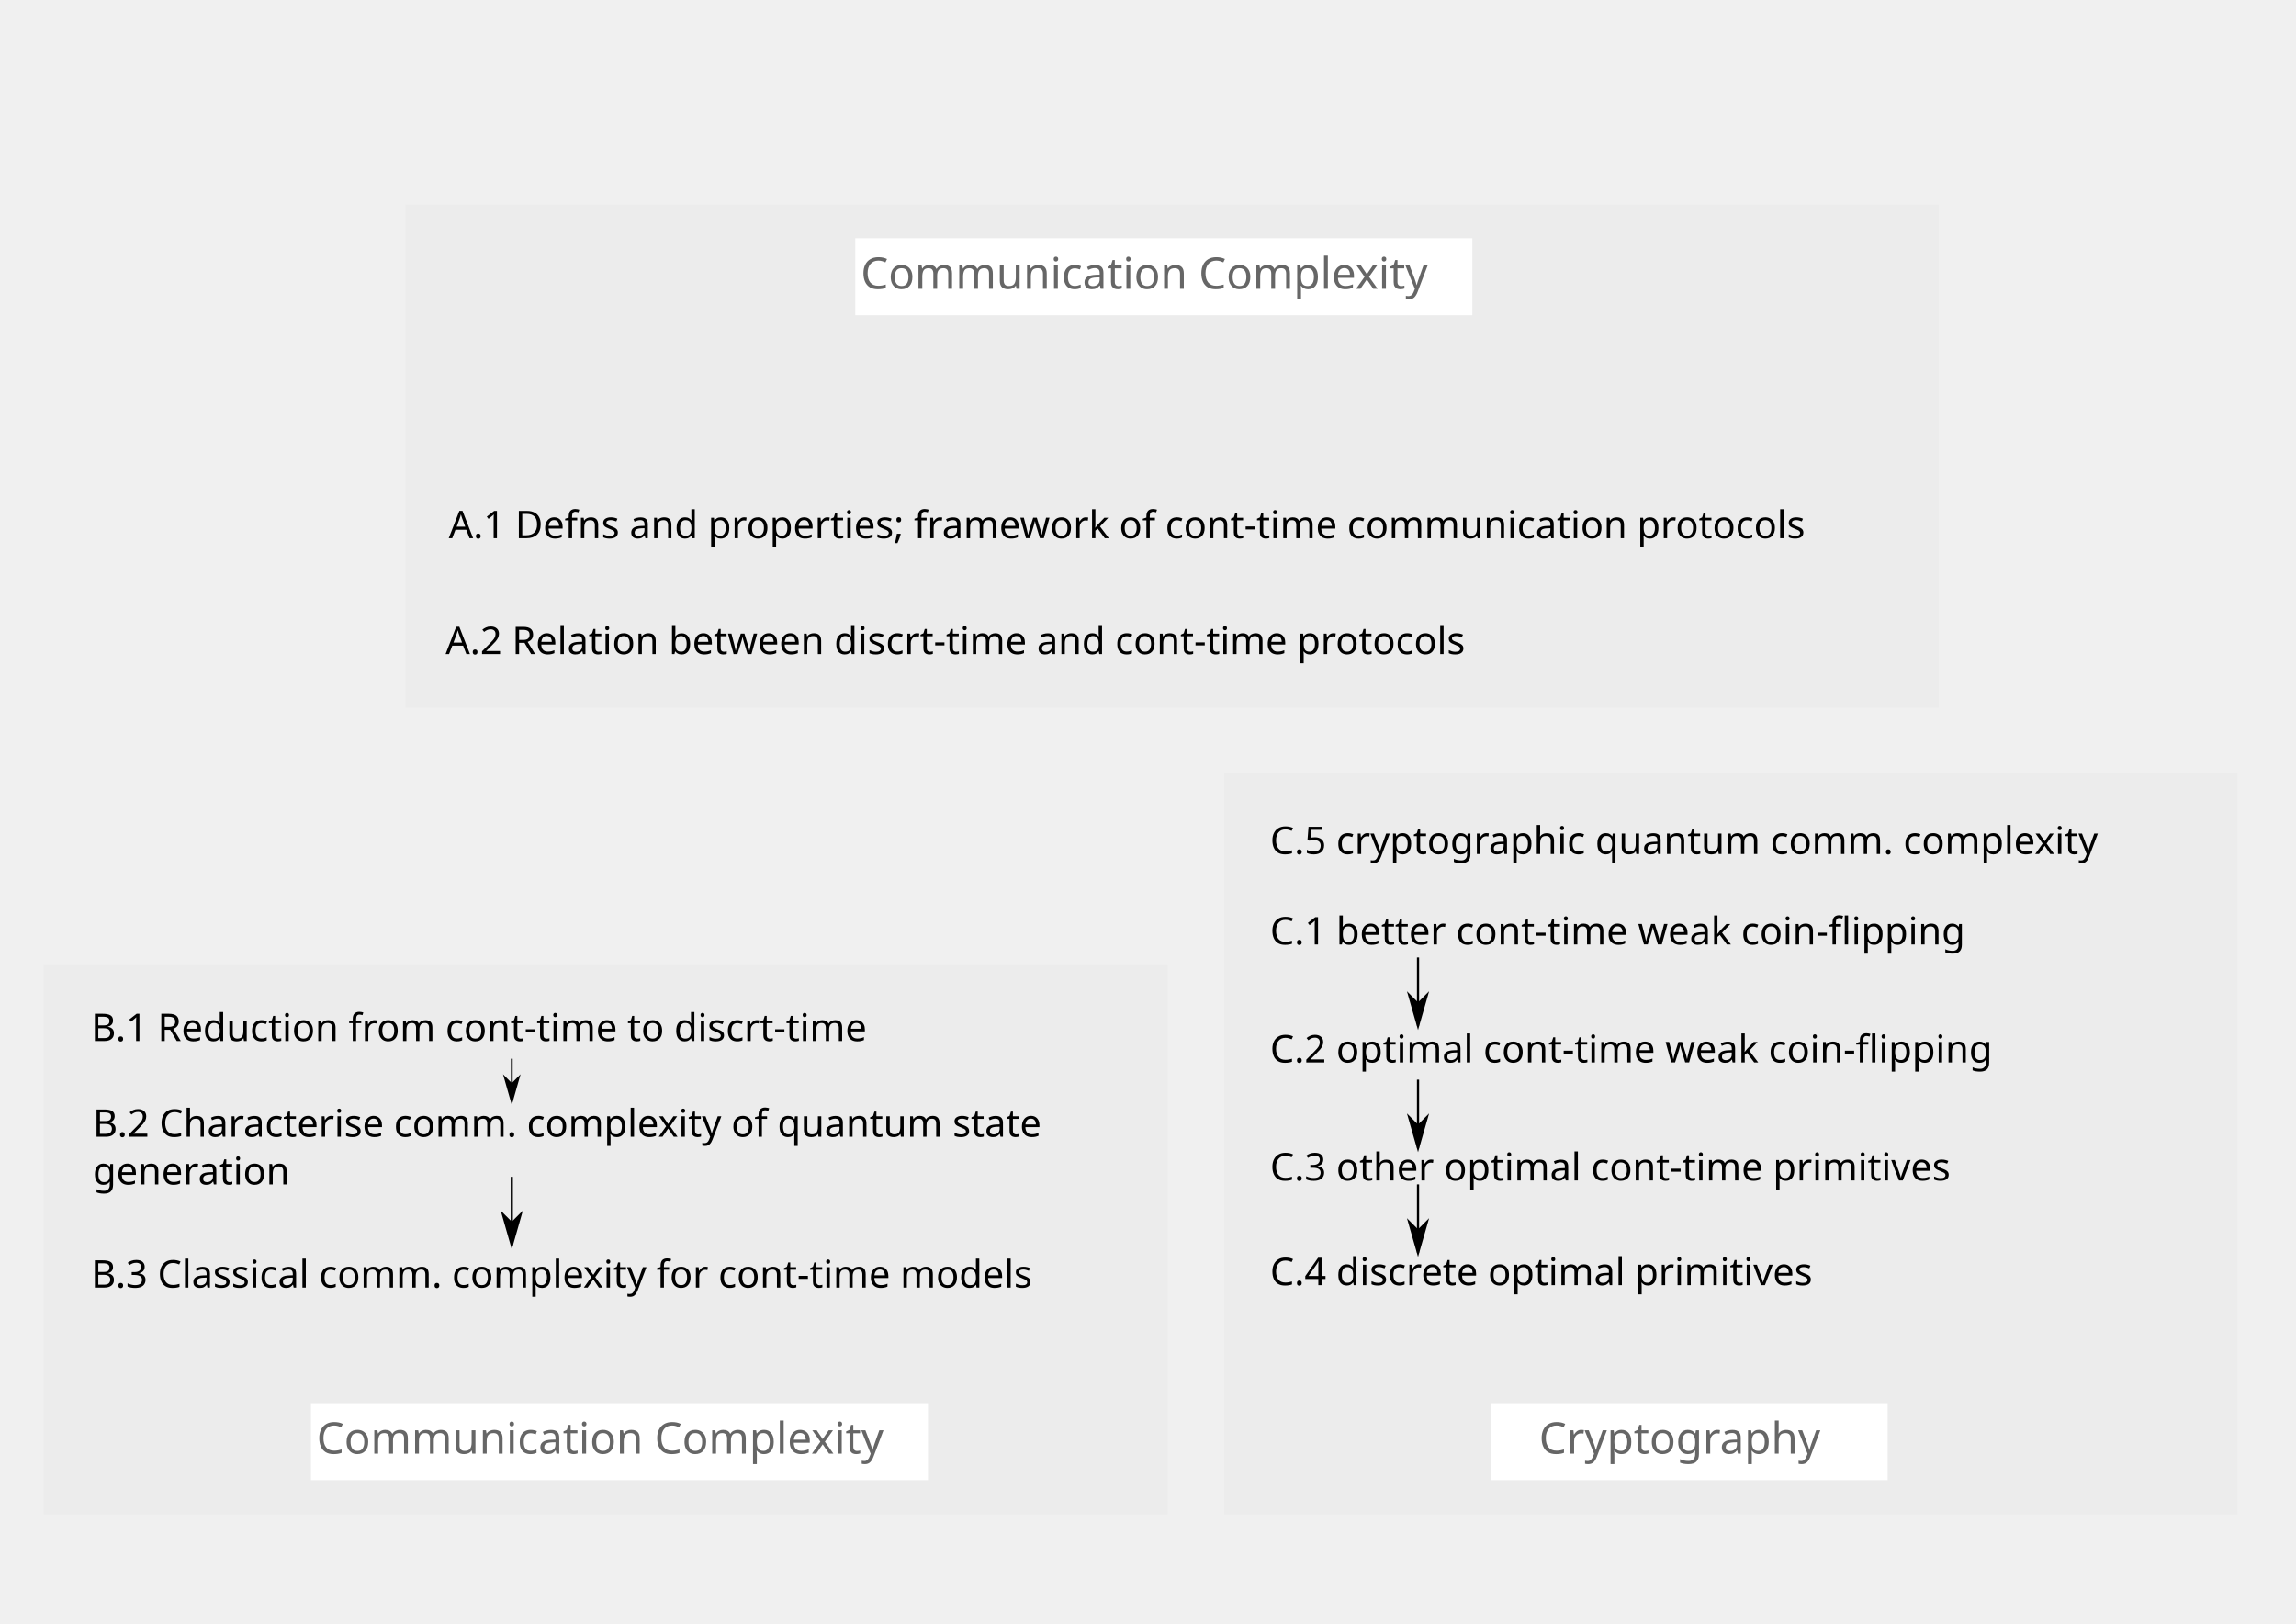
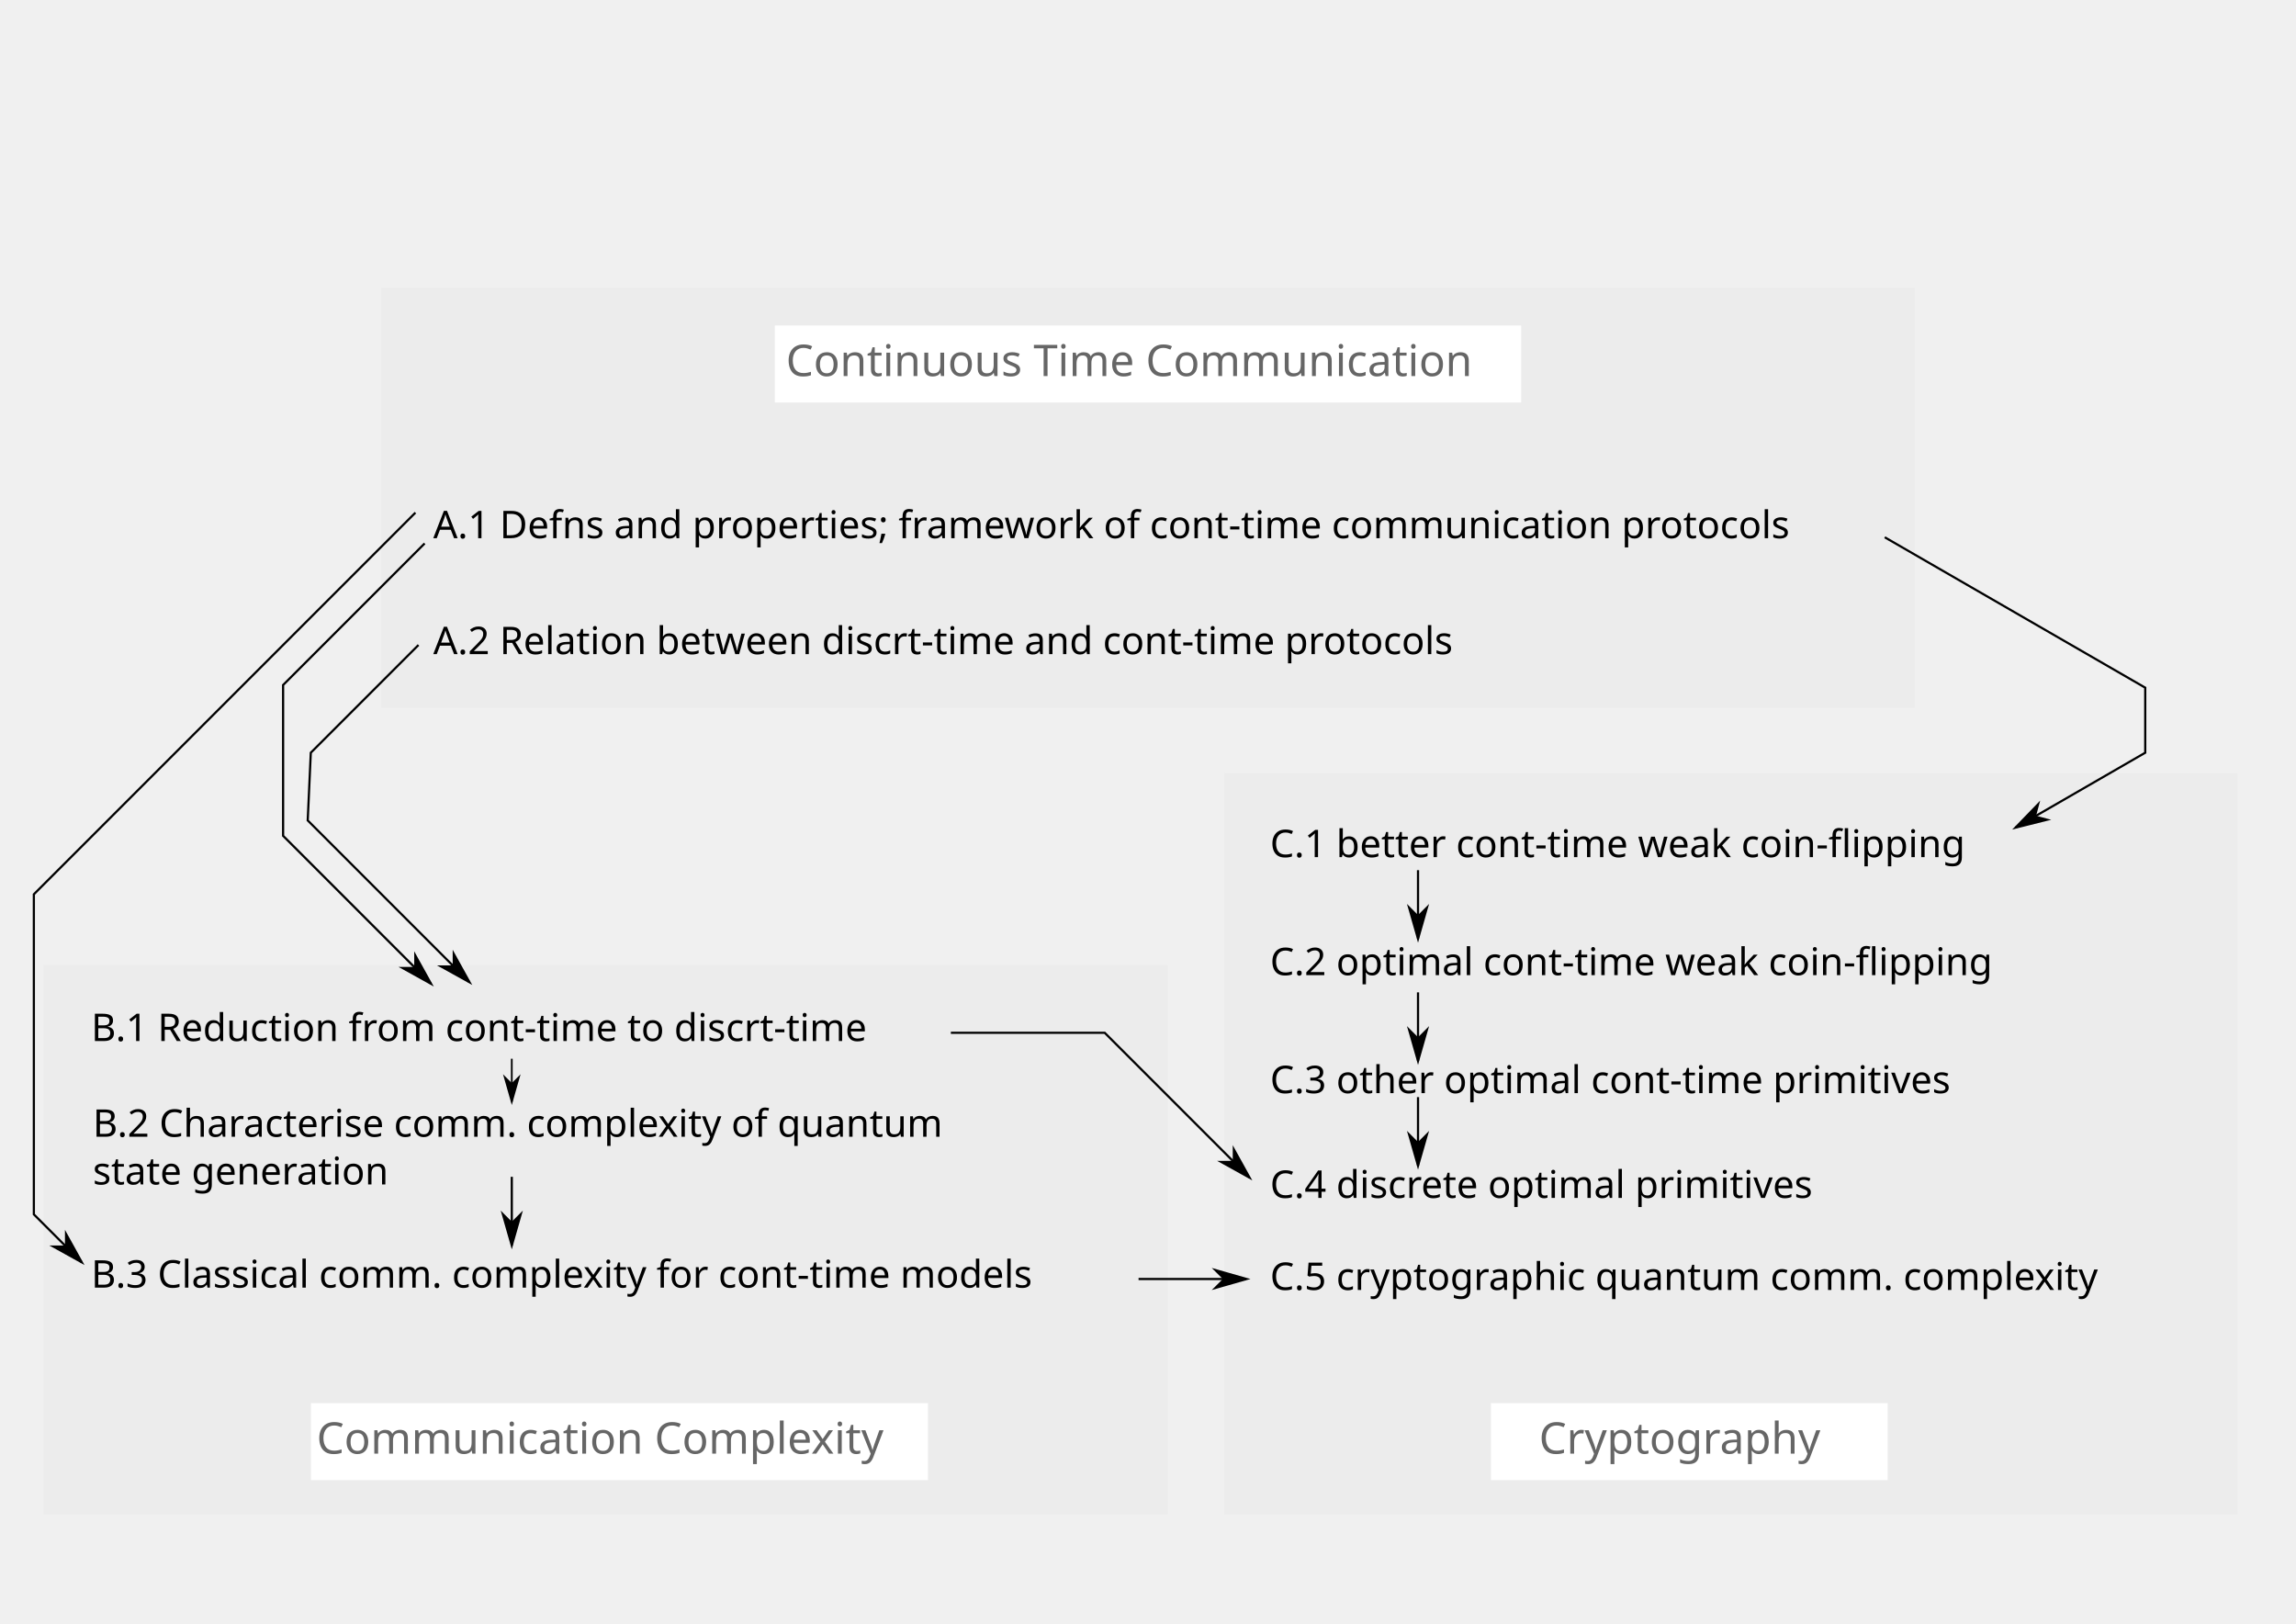
<svg xmlns="http://www.w3.org/2000/svg" width="297mm" height="210mm" viewBox="0 0 1052.362 744.094" id="svg2" version="1.1">
  <defs id="defs4">
+     <marker style="overflow:visible" id="marker6764" refX="0" refY="0" orient="auto">
+       <path transform="matrix(-0.8,0,0,-0.8,-10,0)" style="fill:#000000;fill-opacity:1;fill-rule:evenodd;stroke:#000000;stroke-width:1pt;stroke-opacity:1" d="M 0,0 5,-5 -12.5,0 5,5 0,0 Z" id="path6766" />
+     </marker>
+     <marker orient="auto" refY="0" refX="0" id="marker6646" style="overflow:visible">
+       <path id="path6648" d="M 0,0 5,-5 -12.5,0 5,5 0,0 Z" style="fill:#000000;fill-opacity:1;fill-rule:evenodd;stroke:#000000;stroke-width:1pt;stroke-opacity:1" transform="matrix(-0.8,0,0,-0.8,-10,0)" />
+     </marker>
+     <marker style="overflow:visible" id="marker6166" refX="0" refY="0" orient="auto">
+       <path transform="matrix(-0.8,0,0,-0.8,-10,0)" style="fill:#000000;fill-opacity:1;fill-rule:evenodd;stroke:#000000;stroke-width:1pt;stroke-opacity:1" d="M 0,0 5,-5 -12.5,0 5,5 0,0 Z" id="path6168" />
+     </marker>
+     <marker orient="auto" refY="0" refX="0" id="marker5654" style="overflow:visible">
+       <path id="path5656" d="M 0,0 5,-5 -12.5,0 5,5 0,0 Z" style="fill:#000000;fill-opacity:1;fill-rule:evenodd;stroke:#000000;stroke-width:1pt;stroke-opacity:1" transform="matrix(-0.8,0,0,-0.8,-10,0)" />
+     </marker>
+     <marker orient="auto" refY="0" refX="0" id="marker5566" style="overflow:visible">
+       <path id="path5568" d="M 0,0 5,-5 -12.5,0 5,5 0,0 Z" style="fill:#000000;fill-opacity:1;fill-rule:evenodd;stroke:#000000;stroke-width:1pt;stroke-opacity:1" transform="matrix(-0.8,0,0,-0.8,-10,0)" />
+     </marker>
    <marker style="overflow:visible" id="marker4298" refX="0" refY="0" orient="auto">
      <path transform="matrix(-0.8,0,0,-0.8,-10,0)" style="fill:#000000;fill-opacity:1;fill-rule:evenodd;stroke:#000000;stroke-width:1pt;stroke-opacity:1" d="M 0,0 5,-5 -12.5,0 5,5 0,0 Z" id="path4300" />
    </marker>
    <marker orient="auto" refY="0" refX="0" id="Arrow1Lstart" style="overflow:visible">
      <path id="path4304" d="M 0,0 5,-5 -12.5,0 5,5 0,0 Z" style="fill:#000000;fill-opacity:1;fill-rule:evenodd;stroke:#000000;stroke-width:1pt;stroke-opacity:1" transform="matrix(0.8,0,0,0.8,10,0)" />
    </marker>
    <marker orient="auto" refY="0" refX="0" id="marker4722" style="overflow:visible">
      <path id="path4724" d="M 0,0 5,-5 -12.5,0 5,5 0,0 Z" style="fill:#000000;fill-opacity:1;fill-rule:evenodd;stroke:#000000;stroke-width:1pt;stroke-opacity:1" transform="matrix(-0.8,0,0,-0.8,-10,0)" />
    </marker>
    <marker style="overflow:visible" id="marker4636" refX="0" refY="0" orient="auto">
      <path transform="matrix(-0.8,0,0,-0.8,-10,0)" style="fill:#000000;fill-opacity:1;fill-rule:evenodd;stroke:#000000;stroke-width:1pt;stroke-opacity:1" d="M 0,0 5,-5 -12.5,0 5,5 0,0 Z" id="path4638" />
    </marker>
    <marker style="overflow:visible" id="marker4608" refX="0" refY="0" orient="auto">
      <path transform="matrix(-0.8,0,0,-0.8,-10,0)" style="fill:#000000;fill-opacity:1;fill-rule:evenodd;stroke:#000000;stroke-width:1pt;stroke-opacity:1" d="M 0,0 5,-5 -12.5,0 5,5 0,0 Z" id="path4610" />
    </marker>
    <marker style="overflow:visible" id="marker4586" refX="0" refY="0" orient="auto">
      <path transform="matrix(-0.8,0,0,-0.8,-10,0)" style="fill:#000000;fill-opacity:1;fill-rule:evenodd;stroke:#000000;stroke-width:1pt;stroke-opacity:1" d="M 0,0 5,-5 -12.5,0 5,5 0,0 Z" id="path4588" />
    </marker>
    <marker style="overflow:visible" id="marker4834-6" refX="0" refY="0" orient="auto">
      <path transform="matrix(-0.8,0,0,-0.8,-10,0)" style="fill:#000000;fill-opacity:1;fill-rule:evenodd;stroke:#000000;stroke-width:1pt;stroke-opacity:1" d="M 0,0 5,-5 -12.5,0 5,5 0,0 Z" id="path4836-1" />
    </marker>
    <marker orient="auto" refY="0" refX="0" id="marker4722-2" style="overflow:visible">
      <path id="path4724-2" d="M 0,0 5,-5 -12.5,0 5,5 0,0 Z" style="fill:#000000;fill-opacity:1;fill-rule:evenodd;stroke:#000000;stroke-width:1pt;stroke-opacity:1" transform="matrix(-0.8,0,0,-0.8,-10,0)" />
    </marker>
    <marker style="overflow:visible" id="marker4834-6-1" refX="0" refY="0" orient="auto">
      <path transform="matrix(-0.8,0,0,-0.8,-10,0)" style="fill:#000000;fill-opacity:1;fill-rule:evenodd;stroke:#000000;stroke-width:1pt;stroke-opacity:1" d="M 0,0 5,-5 -12.5,0 5,5 0,0 Z" id="path4836-1-3" />
    </marker>
    <marker orient="auto" refY="0" refX="0" id="marker4722-2-4" style="overflow:visible">
      <path id="path4724-2-5" d="M 0,0 5,-5 -12.5,0 5,5 0,0 Z" style="fill:#000000;fill-opacity:1;fill-rule:evenodd;stroke:#000000;stroke-width:1pt;stroke-opacity:1" transform="matrix(-0.8,0,0,-0.8,-10,0)" />
    </marker>
    <marker orient="auto" refY="0" refX="0" id="marker4722-2-5" style="overflow:visible">
      <path id="path4724-2-6" d="M 0,0 5,-5 -12.5,0 5,5 0,0 Z" style="fill:#000000;fill-opacity:1;fill-rule:evenodd;stroke:#000000;stroke-width:1pt;stroke-opacity:1" transform="matrix(-0.8,0,0,-0.8,-10,0)" />
    </marker>
    <marker orient="auto" refY="0" refX="0" id="marker4722-2-5-5" style="overflow:visible">
      <path id="path4724-2-6-5" d="M 0,0 5,-5 -12.5,0 5,5 0,0 Z" style="fill:#000000;fill-opacity:1;fill-rule:evenodd;stroke:#000000;stroke-width:1pt;stroke-opacity:1" transform="matrix(-0.8,0,0,-0.8,-10,0)" />
    </marker>
  </defs>
  <g id="layer1" transform="translate(0,-308.2677)">
    <rect style="color:#000000;clip-rule:nonzero;display:inline;overflow:visible;visibility:visible;opacity:1;isolation:auto;mix-blend-mode:normal;color-interpolation:sRGB;color-interpolation-filters:linearRGB;solid-color:#000000;solid-opacity:1;fill:#ececec;fill-opacity:1;fill-rule:nonzero;stroke:none;stroke-width:1px;stroke-linecap:butt;stroke-linejoin:miter;stroke-miterlimit:4;stroke-dasharray:none;stroke-dashoffset:0;stroke-opacity:1;color-rendering:auto;image-rendering:auto;shape-rendering:auto;text-rendering:auto;enable-background:accumulate" id="rect11948" width="464.369" height="339.766" x="561.143" y="662.52" />
-     <rect style="color:#000000;clip-rule:nonzero;display:inline;overflow:visible;visibility:visible;opacity:1;isolation:auto;mix-blend-mode:normal;color-interpolation:sRGB;color-interpolation-filters:linearRGB;solid-color:#000000;solid-opacity:1;fill:#ececec;fill-opacity:1;fill-rule:nonzero;stroke:none;stroke-width:1px;stroke-linecap:butt;stroke-linejoin:miter;stroke-miterlimit:4;stroke-dasharray:none;stroke-dashoffset:0;stroke-opacity:1;color-rendering:auto;image-rendering:auto;shape-rendering:auto;text-rendering:auto;enable-background:accumulate" id="rect11946" width="702.777" height="230.516" x="185.884" y="402.046" />
-     <text xml:space="preserve" style="font-style:normal;font-weight:normal;font-size:17.5px;line-height:125%;font-family:sans-serif;letter-spacing:0px;word-spacing:0px;fill:#000000;fill-opacity:1;stroke:none;stroke-width:1px;stroke-linecap:butt;stroke-linejoin:miter;stroke-opacity:1" x="204.226" y="608.038" id="text4140-7">
-       <tspan id="tspan4142-0" x="204.226" y="608.038">A.2 Relation between discrt-time and cont-time protocols</tspan>
+     <rect style="color:#000000;clip-rule:nonzero;display:inline;overflow:visible;visibility:visible;opacity:1;isolation:auto;mix-blend-mode:normal;color-interpolation:sRGB;color-interpolation-filters:linearRGB;solid-color:#000000;solid-opacity:1;fill:#ececec;fill-opacity:1;fill-rule:nonzero;stroke:none;stroke-width:1px;stroke-linecap:butt;stroke-linejoin:miter;stroke-miterlimit:4;stroke-dasharray:none;stroke-dashoffset:0;stroke-opacity:1;color-rendering:auto;image-rendering:auto;shape-rendering:auto;text-rendering:auto;enable-background:accumulate" id="rect11946" width="702.777" height="192.435" x="174.792" y="440.127" />
+     <text xml:space="preserve" style="font-style:normal;font-weight:normal;font-size:17.5px;line-height:125%;font-family:sans-serif;letter-spacing:0px;word-spacing:0px;fill:#000000;fill-opacity:1;stroke:none;stroke-width:1px;stroke-linecap:butt;stroke-linejoin:miter;stroke-opacity:1" x="198.587" y="608.038" id="text4140-7">
+       <tspan id="tspan4142-0" x="198.587" y="608.038">A.2 Relation between discrt-time and cont-time protocols</tspan>
    </text>
-     <text xml:space="preserve" style="font-style:normal;font-weight:normal;font-size:17.5px;line-height:125%;font-family:sans-serif;letter-spacing:0px;word-spacing:0px;fill:#000000;fill-opacity:1;stroke:none;stroke-width:1px;stroke-linecap:butt;stroke-linejoin:miter;stroke-opacity:1" x="582.141" y="741.077" id="text4196-9">
-       <tspan id="tspan4198-0" x="582.141" y="741.077">C.1 better cont-time weak coin-flipping</tspan>
+     <text xml:space="preserve" style="font-style:normal;font-weight:normal;font-size:17.5px;line-height:125%;font-family:sans-serif;letter-spacing:0px;word-spacing:0px;fill:#000000;fill-opacity:1;stroke:none;stroke-width:1px;stroke-linecap:butt;stroke-linejoin:miter;stroke-opacity:1" x="582.141" y="701.077" id="text4196-9">
+       <tspan id="tspan4198-0" x="582.141" y="701.077">C.1 better cont-time weak coin-flipping</tspan>
    </text>
-     <text xml:space="preserve" style="font-style:normal;font-weight:normal;font-size:17.5px;line-height:125%;font-family:sans-serif;letter-spacing:0px;word-spacing:0px;fill:#000000;fill-opacity:1;stroke:none;stroke-width:1px;stroke-linecap:butt;stroke-linejoin:miter;stroke-opacity:1" x="582.141" y="795.152" id="text4218">
-       <tspan id="tspan4220" x="582.141" y="795.152">C.2 optimal cont-time weak coin-flipping</tspan>
+     <text xml:space="preserve" style="font-style:normal;font-weight:normal;font-size:17.5px;line-height:125%;font-family:sans-serif;letter-spacing:0px;word-spacing:0px;fill:#000000;fill-opacity:1;stroke:none;stroke-width:1px;stroke-linecap:butt;stroke-linejoin:miter;stroke-opacity:1" x="582.141" y="755.152" id="text4218">
+       <tspan id="tspan4220" x="582.141" y="755.152">C.2 optimal cont-time weak coin-flipping</tspan>
    </text>
-     <text xml:space="preserve" style="font-style:normal;font-weight:normal;font-size:17.5px;line-height:125%;font-family:sans-serif;letter-spacing:0px;word-spacing:0px;fill:#000000;fill-opacity:1;stroke:none;stroke-width:1px;stroke-linecap:butt;stroke-linejoin:miter;stroke-opacity:1" x="582.141" y="849.226" id="text4222">
-       <tspan id="tspan4224" x="582.141" y="849.226">C.3 other optimal cont-time primitives</tspan>
+     <text xml:space="preserve" style="font-style:normal;font-weight:normal;font-size:17.5px;line-height:125%;font-family:sans-serif;letter-spacing:0px;word-spacing:0px;fill:#000000;fill-opacity:1;stroke:none;stroke-width:1px;stroke-linecap:butt;stroke-linejoin:miter;stroke-opacity:1" x="582.141" y="809.226" id="text4222">
+       <tspan id="tspan4224" x="582.141" y="809.226">C.3 other optimal cont-time primitives</tspan>
    </text>
-     <path style="fill:none;fill-rule:evenodd;stroke:#000000;stroke-width:1px;stroke-linecap:butt;stroke-linejoin:miter;stroke-opacity:1;marker-end:url(#marker4722)" d="m 649.946,747.038 0,31.306" id="path4230" />
-     <text xml:space="preserve" style="font-style:normal;font-weight:normal;font-size:17.5px;line-height:125%;font-family:sans-serif;letter-spacing:0px;word-spacing:0px;fill:#000000;fill-opacity:1;stroke:none;stroke-width:1px;stroke-linecap:butt;stroke-linejoin:miter;stroke-opacity:1" x="205.678" y="554.907" id="text4140-7-2">
-       <tspan id="tspan4142-0-7" x="205.678" y="554.907">A.1 Defns and properties; framework of cont-time communication protocols </tspan>
+     <path style="fill:none;fill-rule:evenodd;stroke:#000000;stroke-width:1px;stroke-linecap:butt;stroke-linejoin:miter;stroke-opacity:1;marker-end:url(#marker4722)" d="m 649.946,707.038 0,31.306" id="path4230" />
+     <text xml:space="preserve" style="font-style:normal;font-weight:normal;font-size:17.5px;line-height:125%;font-family:sans-serif;letter-spacing:0px;word-spacing:0px;fill:#000000;fill-opacity:1;stroke:none;stroke-width:1px;stroke-linecap:butt;stroke-linejoin:miter;stroke-opacity:1" x="198.587" y="554.907" id="text4140-7-2">
+       <tspan id="tspan4142-0-7" x="198.587" y="554.907">A.1 Defns and properties; framework of cont-time communication protocols </tspan>
    </text>
    <rect style="color:#000000;clip-rule:nonzero;display:inline;overflow:visible;visibility:visible;opacity:1;isolation:auto;mix-blend-mode:normal;color-interpolation:sRGB;color-interpolation-filters:linearRGB;solid-color:#000000;solid-opacity:1;fill:#ffffff;fill-opacity:1;fill-rule:nonzero;stroke:none;stroke-width:1px;stroke-linecap:butt;stroke-linejoin:miter;stroke-miterlimit:4;stroke-dasharray:none;stroke-dashoffset:0;stroke-opacity:1;color-rendering:auto;image-rendering:auto;shape-rendering:auto;text-rendering:auto;enable-background:accumulate" id="rect11923" width="35.279" height="181.823" x="951.283" y="-865.198" transform="matrix(0,1,-1,0,0,0)" />
    <text xml:space="preserve" style="font-style:normal;font-weight:normal;font-size:17.5px;line-height:125%;font-family:sans-serif;letter-spacing:0px;word-spacing:0px;fill:#666666;fill-opacity:1;stroke:none;stroke-width:1px;stroke-linecap:butt;stroke-linejoin:miter;stroke-opacity:1" x="705.39" y="974.44" id="text11919">
      <tspan id="tspan11921" x="705.39" y="974.44" style="font-size:20px;fill:#666666">Cryptography</tspan>
    </text>
-     <path style="fill:none;fill-rule:evenodd;stroke:#000000;stroke-width:1px;stroke-linecap:butt;stroke-linejoin:miter;stroke-opacity:1;marker-end:url(#marker4722-2)" d="m 649.946,803.038 0,31.306" id="path4230-2" />
-     <rect style="color:#000000;clip-rule:nonzero;display:inline;overflow:visible;visibility:visible;opacity:1;isolation:auto;mix-blend-mode:normal;color-interpolation:sRGB;color-interpolation-filters:linearRGB;solid-color:#000000;solid-opacity:1;fill:#ffffff;fill-opacity:1;fill-rule:nonzero;stroke:none;stroke-width:1px;stroke-linecap:butt;stroke-linejoin:miter;stroke-miterlimit:4;stroke-dasharray:none;stroke-dashoffset:0;stroke-opacity:1;color-rendering:auto;image-rendering:auto;shape-rendering:auto;text-rendering:auto;enable-background:accumulate" id="rect11923-5" width="35.279" height="282.814" x="417.444" y="-674.832" transform="matrix(0,1,-1,0,0,0)" />
-     <text xml:space="preserve" style="font-style:normal;font-weight:normal;font-size:17.5px;line-height:125%;font-family:sans-serif;letter-spacing:0px;word-spacing:0px;fill:#666666;fill-opacity:1;stroke:none;stroke-width:1px;stroke-linecap:butt;stroke-linejoin:miter;stroke-opacity:1" x="394.538" y="440.601" id="text11919-7">
-       <tspan id="tspan11921-7" x="394.538" y="440.601" style="font-size:20px;fill:#666666">Communication Complexity</tspan>
+     <path style="fill:none;fill-rule:evenodd;stroke:#000000;stroke-width:1px;stroke-linecap:butt;stroke-linejoin:miter;stroke-opacity:1;marker-end:url(#marker4722-2)" d="m 649.946,763.038 0,31.306" id="path4230-2" />
+     <rect style="color:#000000;clip-rule:nonzero;display:inline;overflow:visible;visibility:visible;opacity:1;isolation:auto;mix-blend-mode:normal;color-interpolation:sRGB;color-interpolation-filters:linearRGB;solid-color:#000000;solid-opacity:1;fill:#ffffff;fill-opacity:1;fill-rule:nonzero;stroke:none;stroke-width:1px;stroke-linecap:butt;stroke-linejoin:miter;stroke-miterlimit:4;stroke-dasharray:none;stroke-dashoffset:0;stroke-opacity:1;color-rendering:auto;image-rendering:auto;shape-rendering:auto;text-rendering:auto;enable-background:accumulate" id="rect11923-5" width="35.279" height="342.051" x="457.444" y="-697.207" transform="matrix(0,1,-1,0,0,0)" />
+     <text xml:space="preserve" style="font-style:normal;font-weight:normal;font-size:17.5px;line-height:125%;font-family:sans-serif;letter-spacing:0px;word-spacing:0px;fill:#666666;fill-opacity:1;stroke:none;stroke-width:1px;stroke-linecap:butt;stroke-linejoin:miter;stroke-opacity:1" x="360.248" y="480.601" id="text11919-7">
+       <tspan id="tspan11921-7" x="360.248" y="480.601" style="font-size:20px;fill:#666666">Continuous Time Communication</tspan>
    </text>
-     <text xml:space="preserve" style="font-style:normal;font-weight:normal;font-size:17.5px;line-height:125%;font-family:sans-serif;letter-spacing:0px;word-spacing:0px;fill:#000000;fill-opacity:1;stroke:none;stroke-width:1px;stroke-linecap:butt;stroke-linejoin:miter;stroke-opacity:1" x="582.141" y="699.631" id="text4196-9-4">
-       <tspan id="tspan4198-0-3" x="582.141" y="699.631">C.5 cryptographic quantum comm. complexity</tspan>
+     <text xml:space="preserve" style="font-style:normal;font-weight:normal;font-size:17.5px;line-height:125%;font-family:sans-serif;letter-spacing:0px;word-spacing:0px;fill:#000000;fill-opacity:1;stroke:none;stroke-width:1px;stroke-linecap:butt;stroke-linejoin:miter;stroke-opacity:1" x="582.141" y="899.402" id="text4196-9-4">
+       <tspan id="tspan4198-0-3" x="582.141" y="899.402">C.5 cryptographic quantum comm. complexity</tspan>
    </text>
    <rect style="color:#000000;clip-rule:nonzero;display:inline;overflow:visible;visibility:visible;opacity:1;isolation:auto;mix-blend-mode:normal;color-interpolation:sRGB;color-interpolation-filters:linearRGB;solid-color:#000000;solid-opacity:1;fill:#ececec;fill-opacity:1;fill-rule:nonzero;stroke:none;stroke-width:1px;stroke-linecap:butt;stroke-linejoin:miter;stroke-miterlimit:4;stroke-dasharray:none;stroke-dashoffset:0;stroke-opacity:1;color-rendering:auto;image-rendering:auto;shape-rendering:auto;text-rendering:auto;enable-background:accumulate" id="rect11946-5" width="515.192" height="251.673" x="19.978" y="750.613" />
    <text xml:space="preserve" style="font-style:normal;font-weight:normal;font-size:17.5px;line-height:125%;font-family:sans-serif;letter-spacing:0px;word-spacing:0px;fill:#000000;fill-opacity:1;stroke:none;stroke-width:1px;stroke-linecap:butt;stroke-linejoin:miter;stroke-opacity:1" x="42.546" y="829.2" id="text4140-7-5">
-       <tspan x="42.546" y="829.2" id="tspan4658">B.2 Characterise comm. complexity of quantum state </tspan>
-       <tspan x="42.546" y="851.075" id="tspan4837">generation</tspan>
+       <tspan x="42.546" y="829.2" id="tspan4658">B.2 Characterise comm. complexity of quantum </tspan>
+       <tspan x="42.546" y="851.075" id="tspan4837">state generation</tspan>
    </text>
    <text xml:space="preserve" style="font-style:normal;font-weight:normal;font-size:17.5px;line-height:125%;font-family:sans-serif;letter-spacing:0px;word-spacing:0px;fill:#000000;fill-opacity:1;stroke:none;stroke-width:1px;stroke-linecap:butt;stroke-linejoin:miter;stroke-opacity:1" x="41.794" y="785.331" id="text4140-7-2-7">
      <tspan id="tspan4142-0-7-2" x="41.794" y="785.331">B.1 Reduction from cont-time to discrt-time</tspan>
    </text>
    <text xml:space="preserve" style="font-style:normal;font-weight:normal;font-size:17.5px;line-height:125%;font-family:sans-serif;letter-spacing:0px;word-spacing:0px;fill:#000000;fill-opacity:1;stroke:none;stroke-width:1px;stroke-linecap:butt;stroke-linejoin:miter;stroke-opacity:1" x="41.794" y="898.336" id="text4140-7-6-0">
      <tspan x="41.794" y="898.336" id="tspan4664">B.3 Classical comm. complexity for cont-time models</tspan>
    </text>
    <rect style="color:#000000;clip-rule:nonzero;display:inline;overflow:visible;visibility:visible;opacity:1;isolation:auto;mix-blend-mode:normal;color-interpolation:sRGB;color-interpolation-filters:linearRGB;solid-color:#000000;solid-opacity:1;fill:#ffffff;fill-opacity:1;fill-rule:nonzero;stroke:none;stroke-width:1px;stroke-linecap:butt;stroke-linejoin:miter;stroke-miterlimit:4;stroke-dasharray:none;stroke-dashoffset:0;stroke-opacity:1;color-rendering:auto;image-rendering:auto;shape-rendering:auto;text-rendering:auto;enable-background:accumulate" id="rect11923-5-4" width="35.279" height="282.814" x="951.283" y="-425.327" transform="matrix(0,1,-1,0,0,0)" />
    <text xml:space="preserve" style="font-style:normal;font-weight:normal;font-size:17.5px;line-height:125%;font-family:sans-serif;letter-spacing:0px;word-spacing:0px;fill:#666666;fill-opacity:1;stroke:none;stroke-width:1px;stroke-linecap:butt;stroke-linejoin:miter;stroke-opacity:1" x="145.122" y="974.44" id="text11919-7-5">
      <tspan id="tspan11921-7-8" x="145.122" y="974.44" style="font-size:20px;fill:#666666">Communication Complexity</tspan>
    </text>
-     <text xml:space="preserve" style="font-style:normal;font-weight:normal;font-size:17.5px;line-height:125%;font-family:sans-serif;letter-spacing:0px;word-spacing:0px;fill:#000000;fill-opacity:1;stroke:none;stroke-width:1px;stroke-linecap:butt;stroke-linejoin:miter;stroke-opacity:1" x="582.141" y="897.226" id="text4222-8">
-       <tspan id="tspan4224-5" x="582.141" y="897.226">C.4 discrete optimal primitives</tspan>
+     <text xml:space="preserve" style="font-style:normal;font-weight:normal;font-size:17.5px;line-height:125%;font-family:sans-serif;letter-spacing:0px;word-spacing:0px;fill:#000000;fill-opacity:1;stroke:none;stroke-width:1px;stroke-linecap:butt;stroke-linejoin:miter;stroke-opacity:1" x="582.141" y="857.226" id="text4222-8">
+       <tspan id="tspan4224-5" x="582.141" y="857.226">C.4 discrete optimal primitives</tspan>
    </text>
-     <path style="fill:none;fill-rule:evenodd;stroke:#000000;stroke-width:1px;stroke-linecap:butt;stroke-linejoin:miter;stroke-opacity:1;marker-end:url(#marker4722-2-4)" d="m 649.946,851.038 0,31.306" id="path4230-2-1" />
+     <path style="fill:none;fill-rule:evenodd;stroke:#000000;stroke-width:1px;stroke-linecap:butt;stroke-linejoin:miter;stroke-opacity:1;marker-end:url(#marker4722-2-4)" d="m 649.946,811.038 0,31.306" id="path4230-2-1" />
    <path style="fill:none;fill-rule:evenodd;stroke:#000000;stroke-width:0.793px;stroke-linecap:butt;stroke-linejoin:miter;stroke-opacity:1;marker-end:url(#marker4722-2-5)" d="m 234.578,793.444 0,19.675" id="path4230-2-5" />
    <path style="fill:none;fill-rule:evenodd;stroke:#000000;stroke-width:1px;stroke-linecap:butt;stroke-linejoin:miter;stroke-opacity:1;marker-end:url(#marker4722-2-5-5)" d="m 234.578,847.565 0,31.306" id="path4230-2-5-1" />
+     <path style="fill:none;fill-rule:evenodd;stroke:#000000;stroke-width:1px;stroke-linecap:butt;stroke-linejoin:miter;stroke-opacity:1;marker-end:url(#marker5566)" d="m 194.638,557.306 -64.879,64.879 0,69.11 67.7,67.7" id="path5542" />
+     <path style="fill:none;fill-rule:evenodd;stroke:#000000;stroke-width:1px;stroke-linecap:butt;stroke-linejoin:miter;stroke-opacity:1;marker-end:url(#marker5654)" d="m 190.406,543.202 -174.892,174.892 0,146.683 21.861,21.861" id="path5544" />
+     <path style="fill:none;fill-rule:evenodd;stroke:#000000;stroke-width:1px;stroke-linecap:butt;stroke-linejoin:miter;stroke-opacity:1;marker-end:url(#marker4298)" d="m 191.817,603.85 -49.365,49.365 -1.41,31.029 74.047,74.047" id="path5546" />
+     <path style="fill:none;fill-rule:evenodd;stroke:#000000;stroke-width:1px;stroke-linecap:butt;stroke-linejoin:miter;stroke-opacity:1;marker-end:url(#marker6166)" d="m 435.819,781.562 70.521,0 66.29,66.29" id="path6158" />
+     <path style="fill:none;fill-rule:evenodd;stroke:#000000;stroke-width:1px;stroke-linecap:butt;stroke-linejoin:miter;stroke-opacity:1;marker-end:url(#marker6646)" d="m 863.869,554.485 119.393,68.931 0,29.798 -59.327,34.252" id="path6512" />
+     <path style="fill:none;fill-rule:evenodd;stroke:#000000;stroke-width:1px;stroke-linecap:butt;stroke-linejoin:miter;stroke-opacity:1;marker-end:url(#marker6764)" d="m 521.854,894.395 49.365,0" id="path6888" />
  </g>
</svg>
